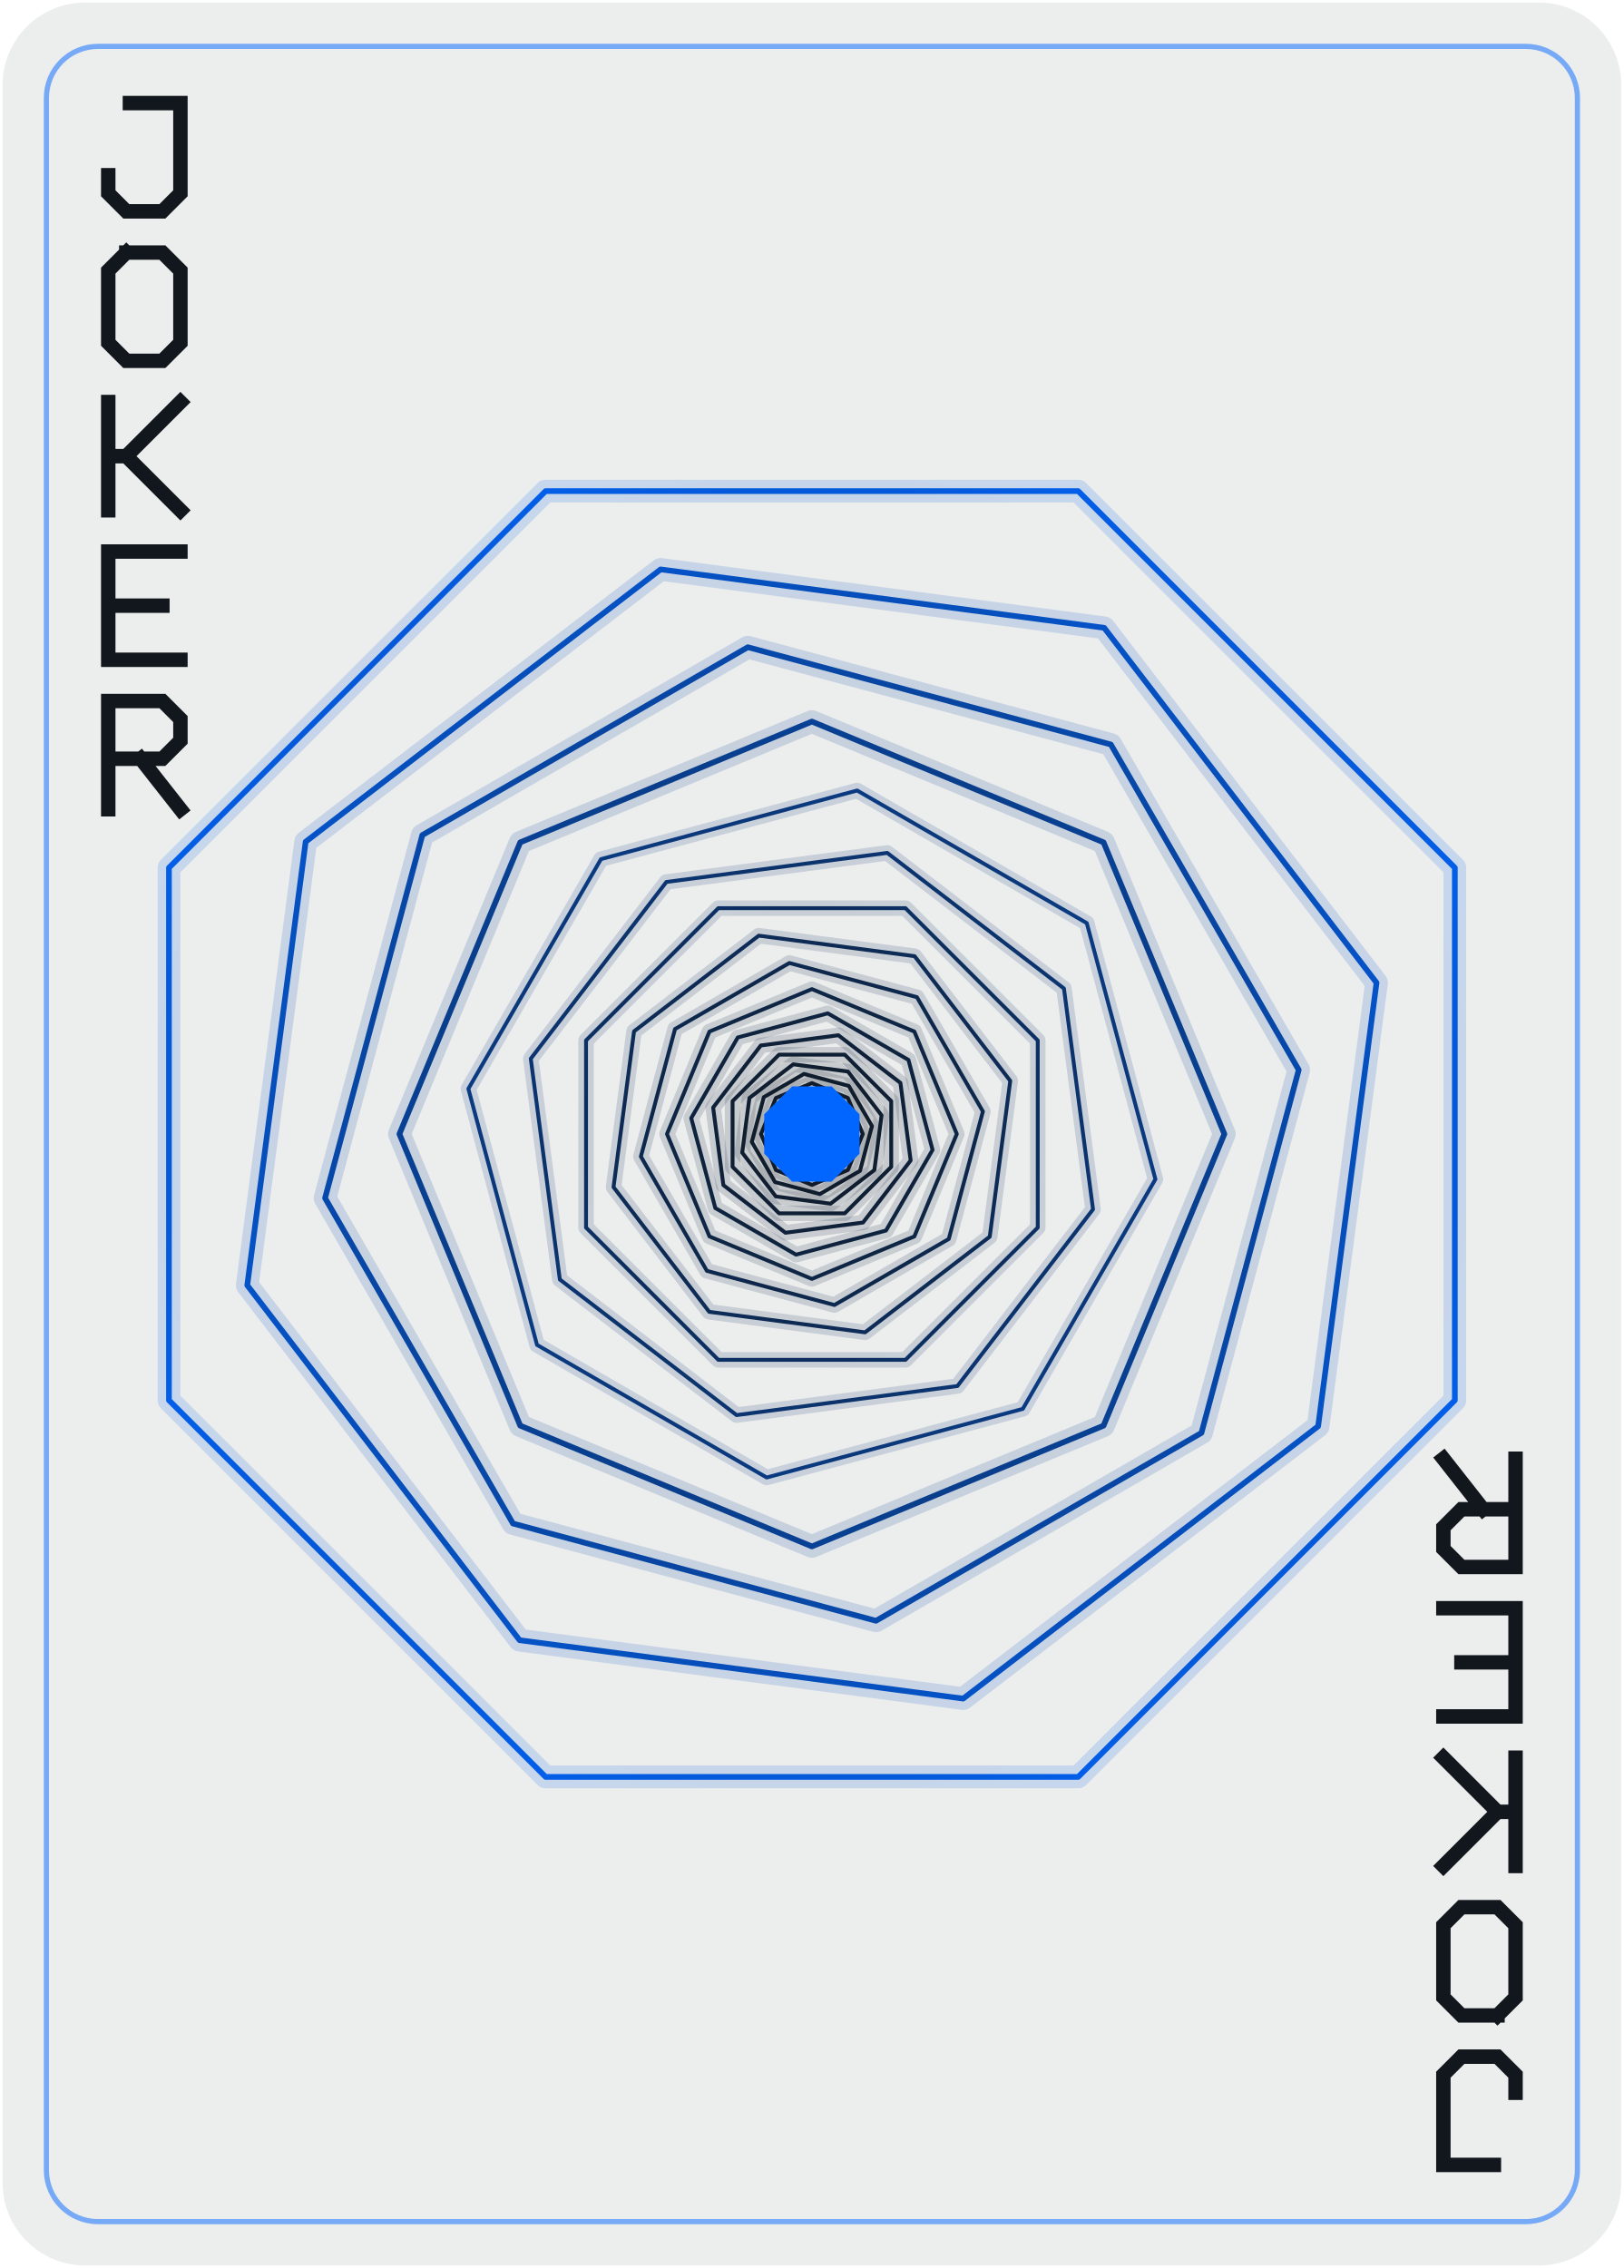
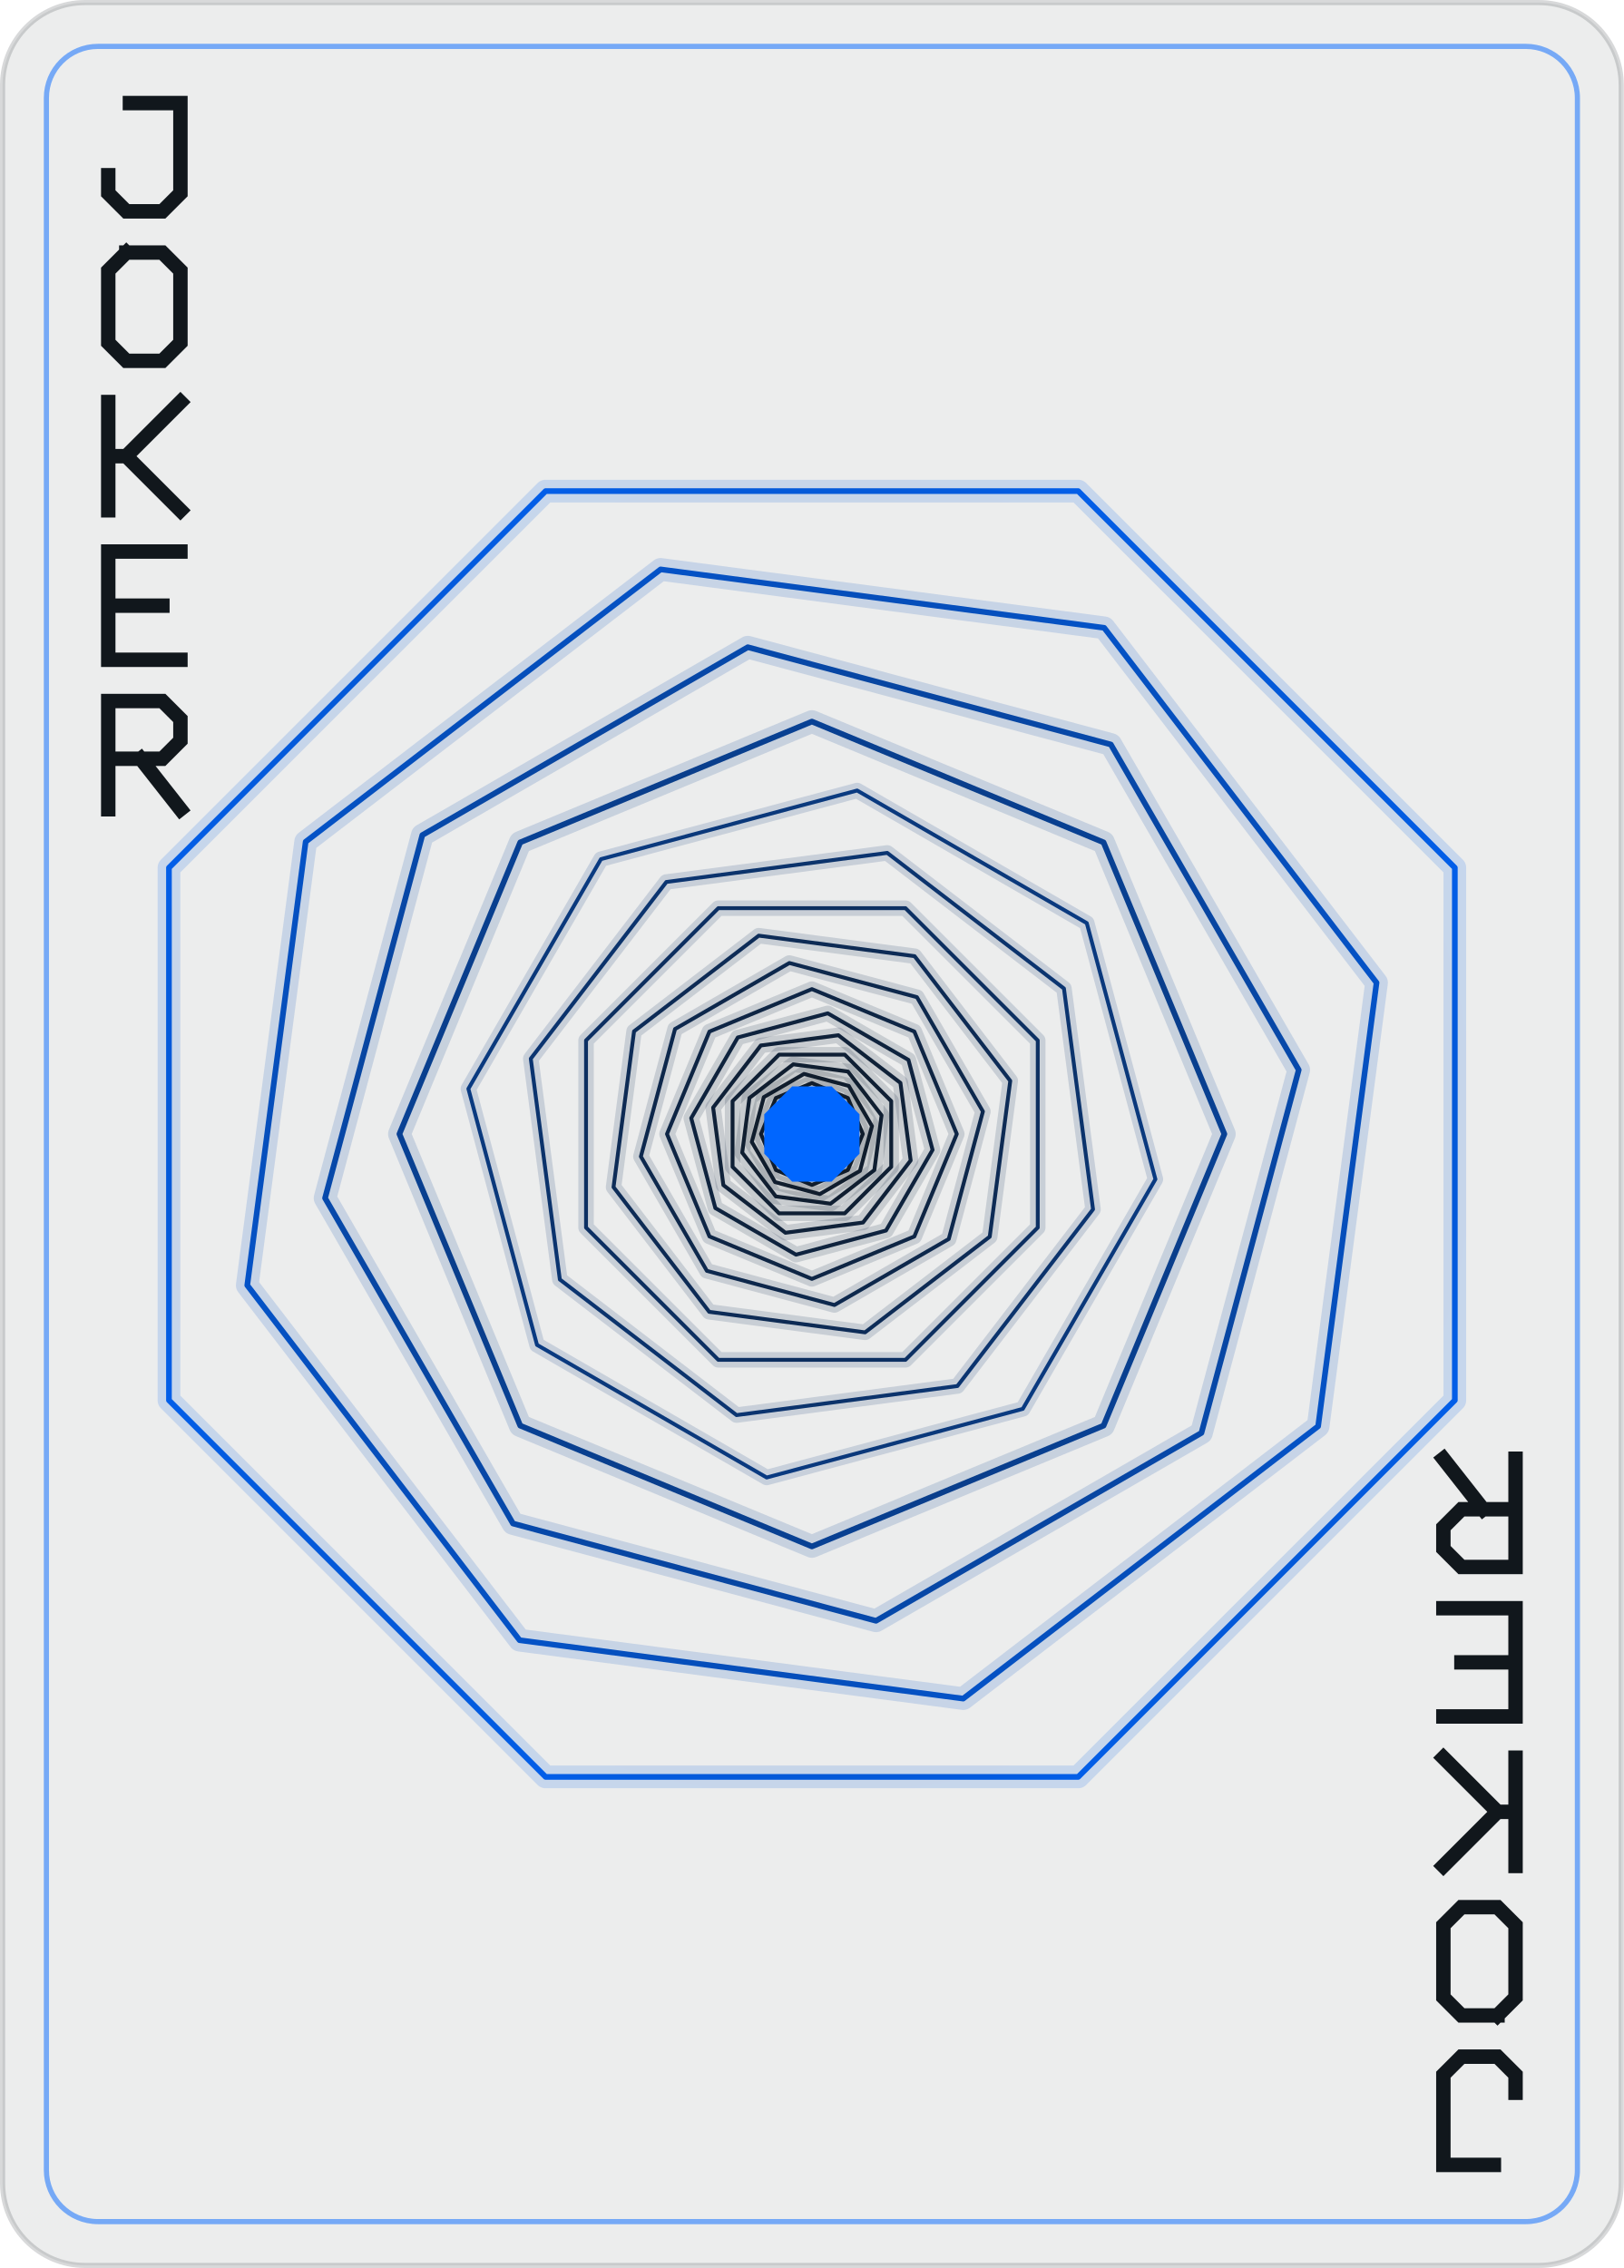
<svg xmlns="http://www.w3.org/2000/svg" class="okt-card" viewBox="0 0 630 880" width="63mm" height="88mm">
  <defs>
    <radialGradient id="okt-joker-black-g" cx="315" cy="440" r="300" gradientUnits="userSpaceOnUse">
      <stop offset="0" stop-color="#11171c" />
      <stop offset="1" stop-color="#0066ff" />
    </radialGradient>
  </defs>
-   <rect x="1" y="1" width="628" height="878" rx="32" fill="#eceded" />
+   <rect x="1" y="1" width="628" height="878" rx="32" fill="#eceded" stroke="#11171c29" stroke-width="2" />
  <rect x="18" y="18" width="594" height="844" rx="20" fill="none" stroke="#0066ff" stroke-opacity=".5" stroke-width="2" />
  <path d="M564.45 543.32L418.32 689.45L211.68 689.45L65.55 543.32L65.55 336.68L211.68 190.55L418.32 190.55L564.45 336.68Z" fill="none" stroke="url(#okt-joker-black-g)" stroke-width="8.8" stroke-opacity=".16" stroke-linejoin="round" />
  <path d="M564.45 543.32L418.32 689.45L211.68 689.45L65.55 543.32L65.55 336.68L211.68 190.55L418.32 190.55L564.45 336.68Z" fill="none" stroke="url(#okt-joker-black-g)" stroke-width="2.2" stroke-linejoin="round" />
  <path d="M511.41 553.4L373.7 659.07L201.6 636.41L95.93 498.7L118.59 326.6L256.3 220.93L428.4 243.59L534.07 381.3Z" fill="none" stroke="url(#okt-joker-black-g)" stroke-width="8.8" stroke-opacity=".16" stroke-linejoin="round" />
  <path d="M511.41 553.4L373.7 659.07L201.6 636.41L95.93 498.7L118.59 326.6L256.3 220.93L428.4 243.59L534.07 381.3Z" fill="none" stroke="url(#okt-joker-black-g)" stroke-width="2.2" stroke-linejoin="round" />
  <path d="M466.14 555.98L339.87 628.88L199.02 591.14L126.12 464.87L163.86 324.02L290.13 251.12L430.98 288.86L503.88 415.13Z" fill="none" stroke="url(#okt-joker-black-g)" stroke-width="8.8" stroke-opacity=".16" stroke-linejoin="round" />
  <path d="M466.14 555.98L339.87 628.88L199.02 591.14L126.12 464.87L163.86 324.02L290.13 251.12L430.98 288.86L503.88 415.13Z" fill="none" stroke="url(#okt-joker-black-g)" stroke-width="2.2" stroke-linejoin="round" />
  <path d="M428.16 553.16L315 600.03L201.84 553.16L154.97 440L201.84 326.84L315 279.97L428.16 326.84L475.03 440Z" fill="none" stroke="url(#okt-joker-black-g)" stroke-width="8.8" stroke-opacity=".16" stroke-linejoin="round" />
  <path d="M428.16 553.16L315 600.03L201.84 553.16L154.97 440L201.84 326.84L315 279.97L428.16 326.84L475.03 440Z" fill="none" stroke="url(#okt-joker-black-g)" stroke-width="2.2" stroke-linejoin="round" />
  <path d="M396.83 546.65L297.45 573.28L208.35 521.83L181.72 422.45L233.17 333.35L332.55 306.72L421.65 358.17L448.28 457.55Z" fill="none" stroke="url(#okt-joker-black-g)" stroke-width="6" stroke-opacity=".16" stroke-linejoin="round" />
  <path d="M396.83 546.65L297.45 573.28L208.35 521.83L181.72 422.45L233.17 333.35L332.55 306.72L421.65 358.17L448.28 457.55Z" fill="none" stroke="url(#okt-joker-black-g)" stroke-width="1.5" stroke-linejoin="round" />
  <path d="M371.46 537.79L285.77 549.07L217.21 496.46L205.93 410.77L258.54 342.21L344.23 330.93L412.79 383.54L424.07 469.23Z" fill="none" stroke="url(#okt-joker-black-g)" stroke-width="6" stroke-opacity=".16" stroke-linejoin="round" />
  <path d="M371.46 537.79L285.77 549.07L217.21 496.46L205.93 410.77L258.54 342.21L344.23 330.93L412.79 383.54L424.07 469.23Z" fill="none" stroke="url(#okt-joker-black-g)" stroke-width="1.5" stroke-linejoin="round" />
  <path d="M351.3 527.63L278.7 527.63L227.37 476.3L227.37 403.7L278.7 352.37L351.3 352.37L402.63 403.7L402.63 476.3Z" fill="none" stroke="url(#okt-joker-black-g)" stroke-width="6" stroke-opacity=".16" stroke-linejoin="round" />
  <path d="M351.3 527.63L278.7 527.63L227.37 476.3L227.37 403.7L278.7 352.37L351.3 352.37L402.63 403.7L402.63 476.3Z" fill="none" stroke="url(#okt-joker-black-g)" stroke-width="1.5" stroke-linejoin="round" />
  <path d="M335.62 516.96L275.16 509L238.04 460.62L246 400.16L294.38 363.04L354.84 371L391.96 419.38L384 479.84Z" fill="none" stroke="url(#okt-joker-black-g)" stroke-width="6" stroke-opacity=".16" stroke-linejoin="round" />
  <path d="M335.62 516.96L275.16 509L238.04 460.62L246 400.16L294.38 363.04L354.84 371L391.96 419.38L384 479.84Z" fill="none" stroke="url(#okt-joker-black-g)" stroke-width="1.5" stroke-linejoin="round" />
  <path d="M323.74 506.35L274.26 493.1L248.65 448.74L261.9 399.26L306.26 373.65L355.74 386.9L381.35 431.26L368.1 480.74Z" fill="none" stroke="url(#okt-joker-black-g)" stroke-width="6" stroke-opacity=".16" stroke-linejoin="round" />
  <path d="M323.74 506.35L274.26 493.1L248.65 448.74L261.9 399.26L306.26 373.65L355.74 386.9L381.35 431.26L368.1 480.74Z" fill="none" stroke="url(#okt-joker-black-g)" stroke-width="1.5" stroke-linejoin="round" />
  <path d="M315 496.22L275.25 479.75L258.78 440L275.25 400.25L315 383.78L354.75 400.25L371.22 440L354.75 479.75Z" fill="none" stroke="url(#okt-joker-black-g)" stroke-width="6" stroke-opacity=".16" stroke-linejoin="round" />
  <path d="M315 496.22L275.25 479.75L258.78 440L275.25 400.25L315 383.78L354.75 400.25L371.22 440L354.75 479.75Z" fill="none" stroke="url(#okt-joker-black-g)" stroke-width="1.5" stroke-linejoin="round" />
  <path d="M308.84 486.82L277.54 468.75L268.18 433.84L286.25 402.54L321.16 393.18L352.46 411.25L361.82 446.16L343.75 477.46Z" fill="none" stroke="url(#okt-joker-black-g)" stroke-width="6" stroke-opacity=".16" stroke-linejoin="round" />
  <path d="M308.84 486.82L277.54 468.75L268.18 433.84L286.25 402.54L321.16 393.18L352.46 411.25L361.82 446.16L343.75 477.46Z" fill="none" stroke="url(#okt-joker-black-g)" stroke-width="1.5" stroke-linejoin="round" />
  <path d="M304.73 478.32L280.65 459.83L276.68 429.73L295.17 405.65L325.27 401.68L349.35 420.17L353.32 450.27L334.83 474.35Z" fill="none" stroke="url(#okt-joker-black-g)" stroke-width="6" stroke-opacity=".16" stroke-linejoin="round" />
  <path d="M304.73 478.32L280.65 459.83L276.68 429.73L295.17 405.65L325.27 401.68L349.35 420.17L353.32 450.27L334.83 474.35Z" fill="none" stroke="url(#okt-joker-black-g)" stroke-width="1.5" stroke-linejoin="round" />
  <path d="M302.25 470.78L284.22 452.75L284.22 427.25L302.25 409.22L327.75 409.22L345.78 427.25L345.78 452.75L327.75 470.78Z" fill="none" stroke="url(#okt-joker-black-g)" stroke-width="6" stroke-opacity=".16" stroke-linejoin="round" />
  <path d="M302.25 470.78L284.22 452.75L284.22 427.25L302.25 409.22L327.75 409.22L345.78 427.25L345.78 452.75L327.75 470.78Z" fill="none" stroke="url(#okt-joker-black-g)" stroke-width="1.5" stroke-linejoin="round" />
  <path d="M301.01 464.24L287.96 447.24L290.76 426.01L307.76 412.96L328.99 415.76L342.04 432.76L339.24 453.99L322.24 467.04Z" fill="none" stroke="url(#okt-joker-black-g)" stroke-width="6" stroke-opacity=".16" stroke-linejoin="round" />
  <path d="M301.01 464.24L287.96 447.24L290.76 426.01L307.76 412.96L328.99 415.76L342.04 432.76L339.24 453.99L322.24 467.04Z" fill="none" stroke="url(#okt-joker-black-g)" stroke-width="1.5" stroke-linejoin="round" />
  <path d="M300.69 458.65L291.69 443.07L296.35 425.69L311.93 416.69L329.31 421.35L338.31 436.93L333.65 454.31L318.07 463.31Z" fill="none" stroke="url(#okt-joker-black-g)" stroke-width="6" stroke-opacity=".16" stroke-linejoin="round" />
  <path d="M300.69 458.65L291.69 443.07L296.35 425.69L311.93 416.69L329.31 421.35L338.31 436.93L333.65 454.31L318.07 463.31Z" fill="none" stroke="url(#okt-joker-black-g)" stroke-width="1.5" stroke-linejoin="round" />
  <path d="M301.04 453.96L295.25 440L301.04 426.04L315 420.25L328.96 426.04L334.75 440L328.96 453.96L315 459.75Z" fill="none" stroke="url(#okt-joker-black-g)" stroke-width="6" stroke-opacity=".16" stroke-linejoin="round" />
  <path d="M301.04 453.96L295.25 440L301.04 426.04L315 420.25L328.96 426.04L334.75 440L328.96 453.96L315 459.75Z" fill="none" stroke="url(#okt-joker-black-g)" stroke-width="1.5" stroke-linejoin="round" />
  <path d="M333.48 447.65L322.65 458.48L307.35 458.48L296.52 447.65L296.52 432.35L307.35 421.52L322.65 421.52L333.48 432.35Z" fill="#0066ff" />
  <path d="M12 0L40 0L40 50L30 60L10 60L0 50L0 40" transform="translate(42 40) scale(0.7)" fill="none" stroke="#11171c" stroke-width="8" stroke-linejoin="miter" stroke-linecap="square" />
  <path d="M10 0L30 0L40 10L40 50L30 60L10 60L0 50L0 10L10 0" transform="translate(42 98) scale(0.7)" fill="none" stroke="#11171c" stroke-width="8" stroke-linejoin="miter" stroke-linecap="square" />
  <path d="M0 0L0 60M40 0L10 30L40 60M0 30L10 30" transform="translate(42 156) scale(0.7)" fill="none" stroke="#11171c" stroke-width="8" stroke-linejoin="miter" stroke-linecap="square" />
  <path d="M40 0L0 0L0 60L40 60M0 30L30 30" transform="translate(42 214) scale(0.7)" fill="none" stroke="#11171c" stroke-width="8" stroke-linejoin="miter" stroke-linecap="square" />
  <path d="M0 60L0 0L30 0L40 10L40 22L30 32L0 32M18 32L40 60" transform="translate(42 272) scale(0.7)" fill="none" stroke="#11171c" stroke-width="8" stroke-linejoin="miter" stroke-linecap="square" />
  <g transform="rotate(180 315 440)">
    <path d="M12 0L40 0L40 50L30 60L10 60L0 50L0 40" transform="translate(42 40) scale(0.7)" fill="none" stroke="#11171c" stroke-width="8" stroke-linejoin="miter" stroke-linecap="square" />
    <path d="M10 0L30 0L40 10L40 50L30 60L10 60L0 50L0 10L10 0" transform="translate(42 98) scale(0.7)" fill="none" stroke="#11171c" stroke-width="8" stroke-linejoin="miter" stroke-linecap="square" />
    <path d="M0 0L0 60M40 0L10 30L40 60M0 30L10 30" transform="translate(42 156) scale(0.7)" fill="none" stroke="#11171c" stroke-width="8" stroke-linejoin="miter" stroke-linecap="square" />
    <path d="M40 0L0 0L0 60L40 60M0 30L30 30" transform="translate(42 214) scale(0.7)" fill="none" stroke="#11171c" stroke-width="8" stroke-linejoin="miter" stroke-linecap="square" />
    <path d="M0 60L0 0L30 0L40 10L40 22L30 32L0 32M18 32L40 60" transform="translate(42 272) scale(0.7)" fill="none" stroke="#11171c" stroke-width="8" stroke-linejoin="miter" stroke-linecap="square" />
  </g>
</svg>
